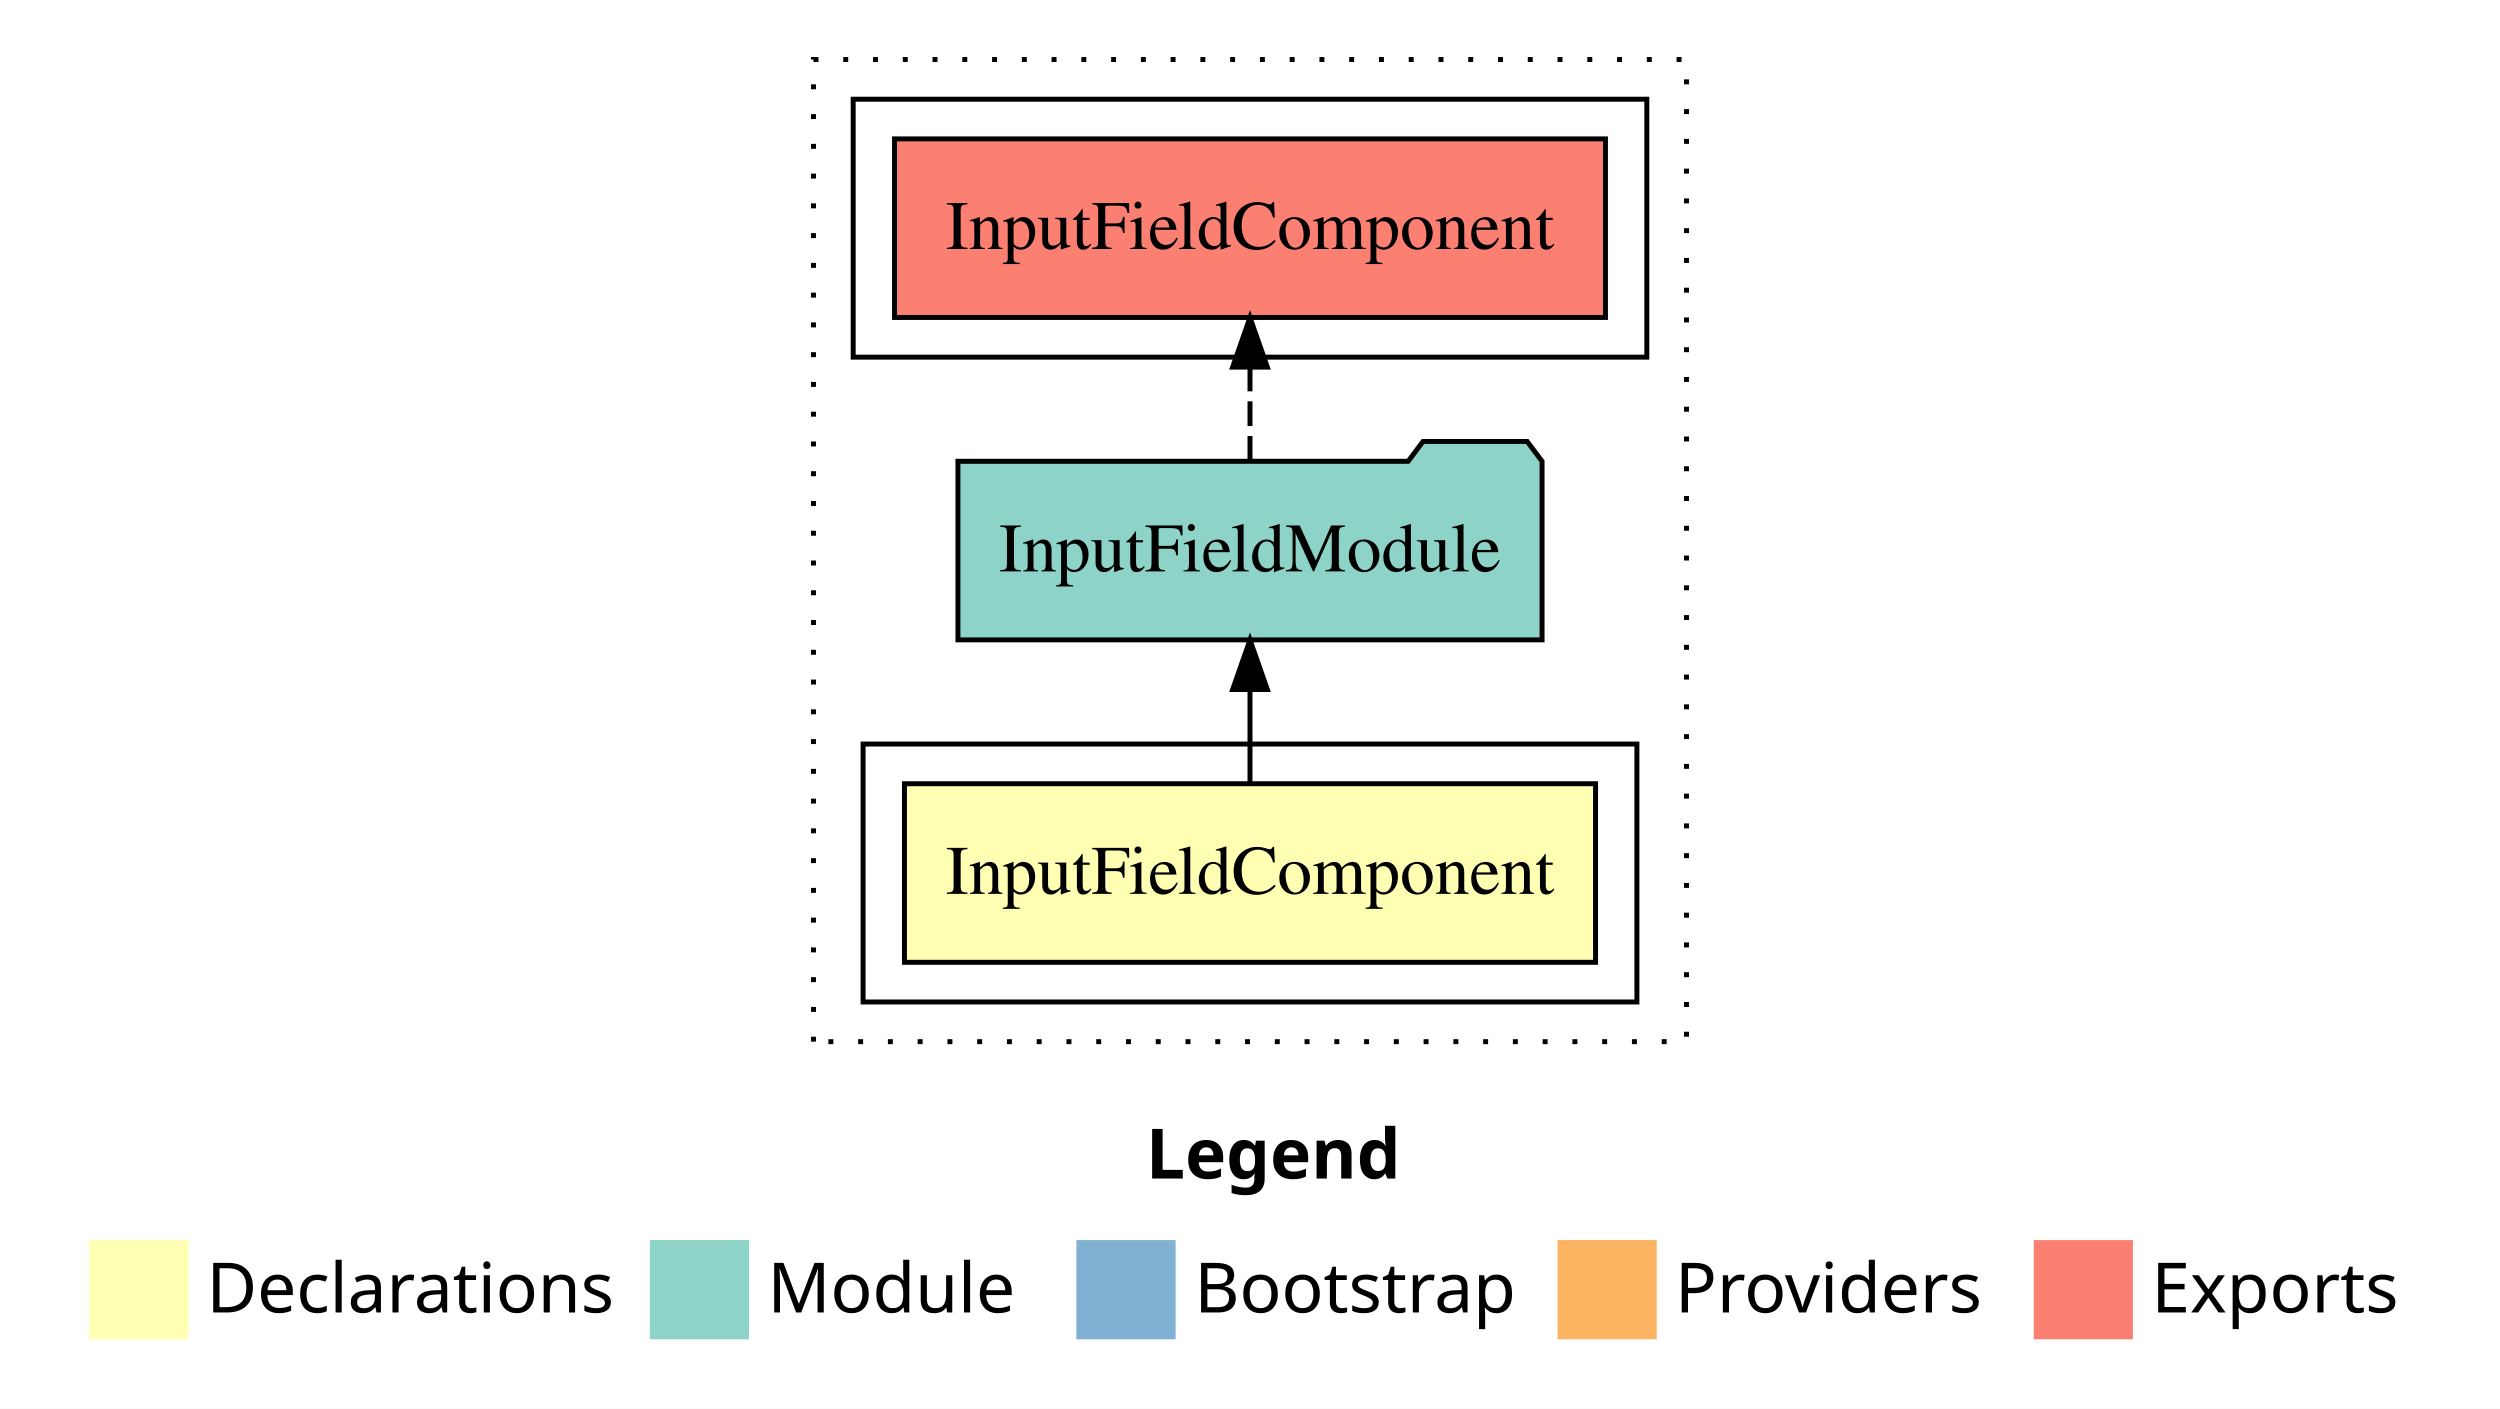
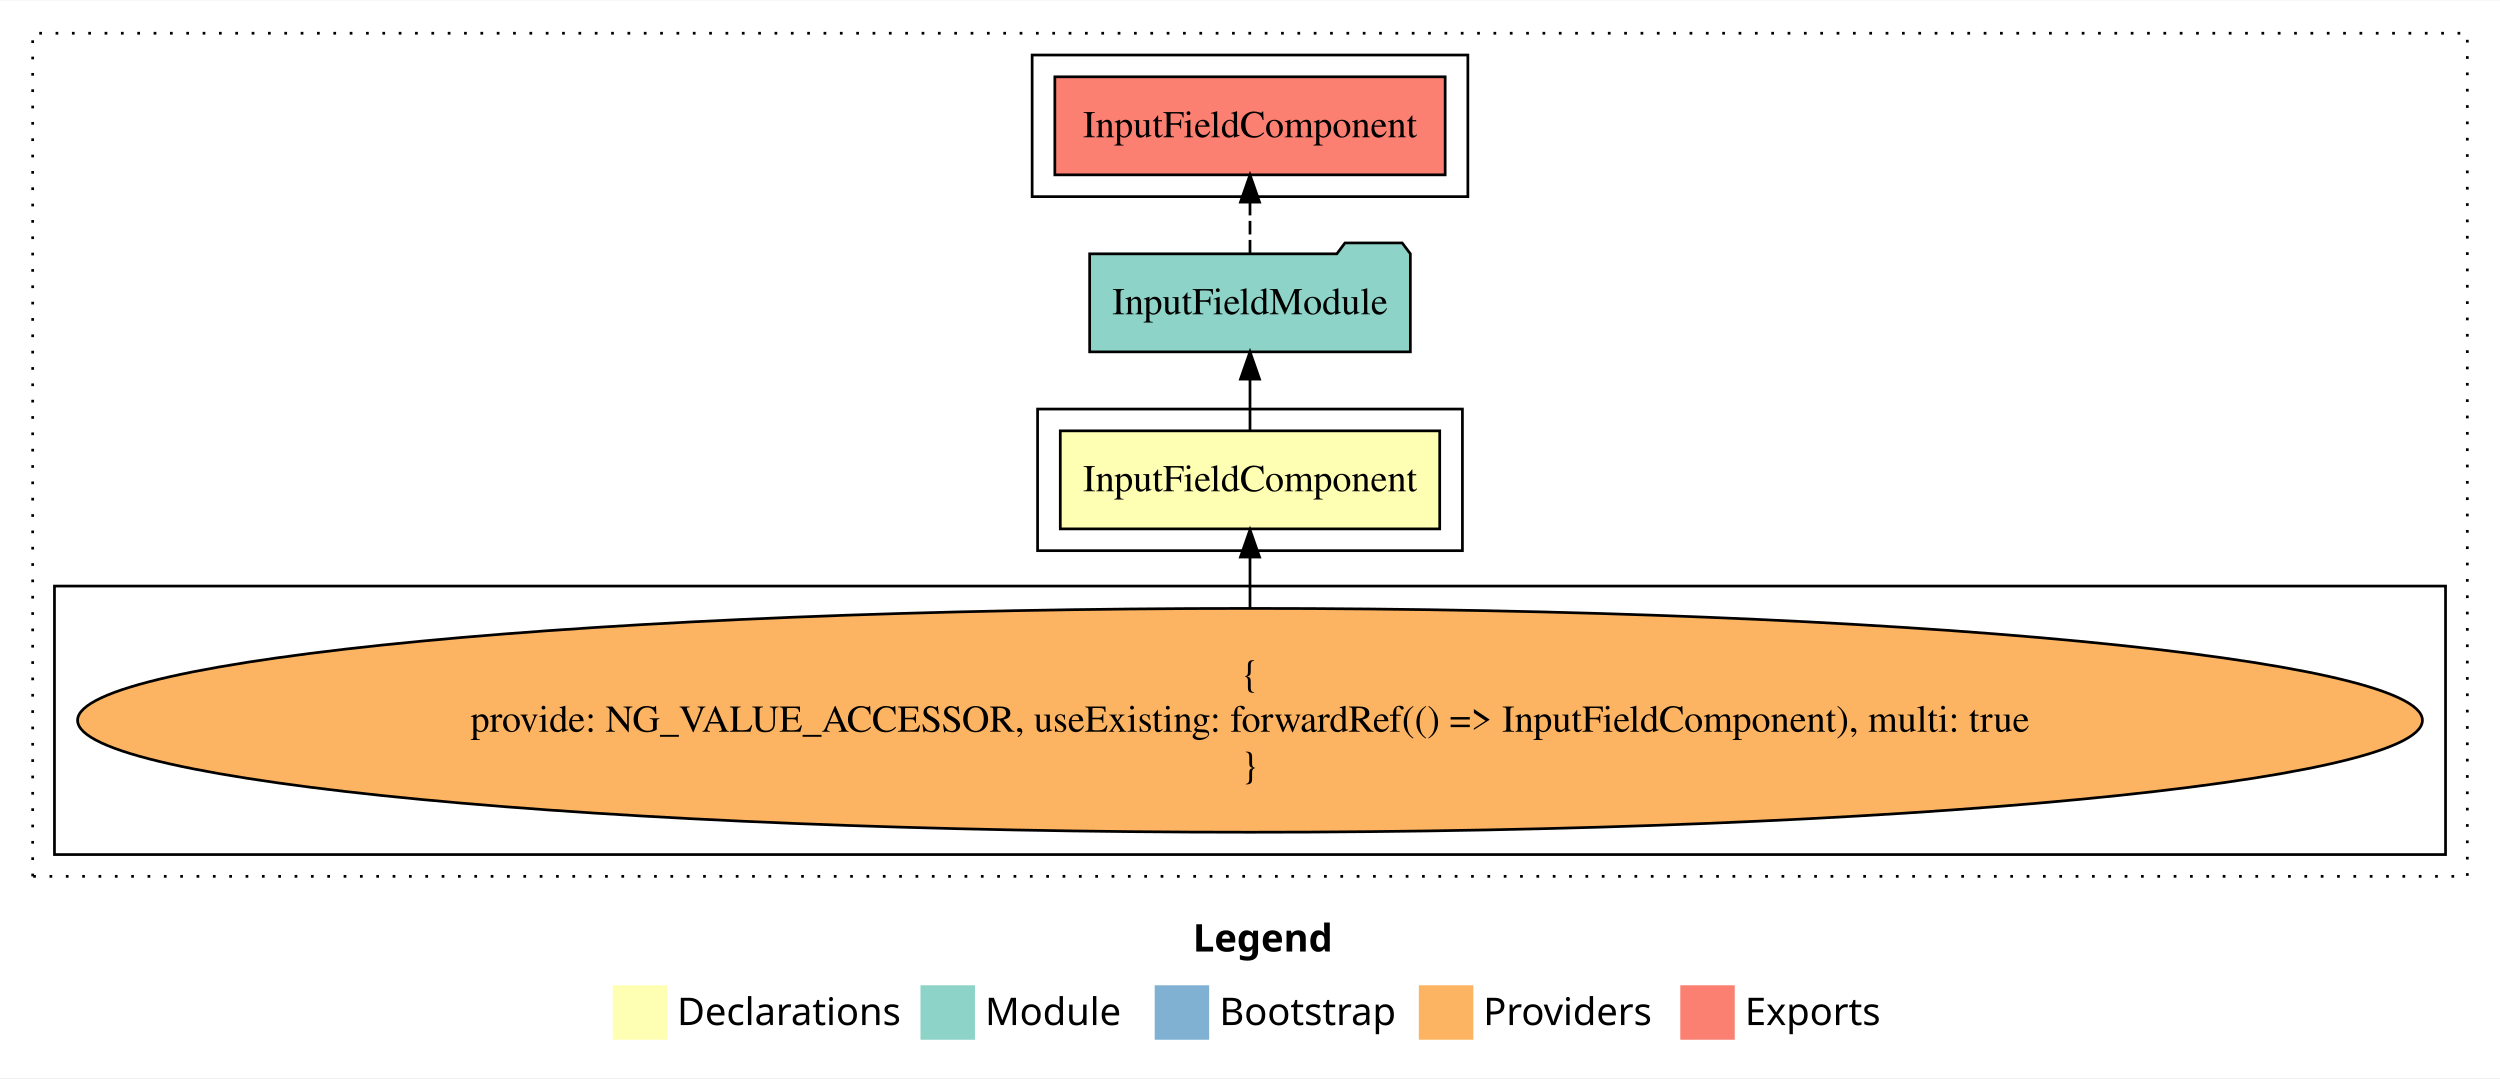
- <svg xmlns="http://www.w3.org/2000/svg" width="504pt" height="284pt" viewBox="0.00 0.00 504.00 284.00">
-   <g id="graph0" class="graph" transform="scale(1 1) rotate(0) translate(4 280)">
-     <polygon fill="#ffffff" stroke="transparent" points="-4,4 -4,-280 500,-280 500,4 -4,4" />
-     <text text-anchor="start" x="227.009" y="-42.4" font-family="sans-serif" font-weight="bold" font-size="14.00" fill="#000000">Legend</text>
-     <polygon fill="#ffffb3" stroke="transparent" points="14,-10 14,-30 34,-30 34,-10 14,-10" />
-     <text text-anchor="start" x="37.629" y="-15.4" font-family="sans-serif" font-size="14.00" fill="#000000">  Declarations</text>
-     <polygon fill="#8dd3c7" stroke="transparent" points="127,-10 127,-30 147,-30 147,-10 127,-10" />
-     <text text-anchor="start" x="150.725" y="-15.4" font-family="sans-serif" font-size="14.00" fill="#000000">  Module</text>
-     <polygon fill="#80b1d3" stroke="transparent" points="213,-10 213,-30 233,-30 233,-10 213,-10" />
-     <text text-anchor="start" x="236.781" y="-15.4" font-family="sans-serif" font-size="14.00" fill="#000000">  Bootstrap</text>
-     <polygon fill="#fdb462" stroke="transparent" points="310,-10 310,-30 330,-30 330,-10 310,-10" />
-     <text text-anchor="start" x="333.673" y="-15.4" font-family="sans-serif" font-size="14.00" fill="#000000">  Providers</text>
-     <polygon fill="#fb8072" stroke="transparent" points="406,-10 406,-30 426,-30 426,-10 406,-10" />
-     <text text-anchor="start" x="429.726" y="-15.4" font-family="sans-serif" font-size="14.00" fill="#000000">  Exports</text>
+ <svg xmlns="http://www.w3.org/2000/svg" width="918pt" height="396pt" viewBox="0.00 0.00 918.00 395.59">
+   <g id="graph0" class="graph" transform="scale(1 1) rotate(0) translate(4 391.5901)">
+     <polygon fill="#ffffff" stroke="transparent" points="-4,4 -4,-391.59 914,-391.59 914,4 -4,4" />
+     <text text-anchor="start" x="434.009" y="-42.4" font-family="sans-serif" font-weight="bold" font-size="14.00" fill="#000000">Legend</text>
+     <polygon fill="#ffffb3" stroke="transparent" points="221,-10 221,-30 241,-30 241,-10 221,-10" />
+     <text text-anchor="start" x="244.629" y="-15.4" font-family="sans-serif" font-size="14.00" fill="#000000">  Declarations</text>
+     <polygon fill="#8dd3c7" stroke="transparent" points="334,-10 334,-30 354,-30 354,-10 334,-10" />
+     <text text-anchor="start" x="357.725" y="-15.4" font-family="sans-serif" font-size="14.00" fill="#000000">  Module</text>
+     <polygon fill="#80b1d3" stroke="transparent" points="420,-10 420,-30 440,-30 440,-10 420,-10" />
+     <text text-anchor="start" x="443.781" y="-15.4" font-family="sans-serif" font-size="14.00" fill="#000000">  Bootstrap</text>
+     <polygon fill="#fdb462" stroke="transparent" points="517,-10 517,-30 537,-30 537,-10 517,-10" />
+     <text text-anchor="start" x="540.673" y="-15.4" font-family="sans-serif" font-size="14.00" fill="#000000">  Providers</text>
+     <polygon fill="#fb8072" stroke="transparent" points="613,-10 613,-30 633,-30 633,-10 613,-10" />
+     <text text-anchor="start" x="636.726" y="-15.4" font-family="sans-serif" font-size="14.00" fill="#000000">  Exports</text>
    <g id="clust1" class="cluster">
-       <polygon fill="none" stroke="#000000" stroke-dasharray="1,5" points="160,-70 160,-268 336,-268 336,-70 160,-70" />
+       <polygon fill="none" stroke="#000000" stroke-dasharray="1,5" points="8,-70 8,-379.59 902,-379.59 902,-70 8,-70" />
    </g>
    <g id="clust2" class="cluster">
-       <polygon fill="none" stroke="#000000" points="170,-78 170,-130 326,-130 326,-78 170,-78" />
+       <polygon fill="none" stroke="#000000" points="377,-189.59 377,-241.59 533,-241.59 533,-189.59 377,-189.59" />
+     </g>
+     <g id="clust3" class="cluster">
+       <polygon fill="none" stroke="#000000" points="16,-78 16,-176.59 894,-176.59 894,-78 16,-78" />
    </g>
    <g id="clust5" class="cluster">
-       <polygon fill="none" stroke="#000000" points="168,-208 168,-260 328,-260 328,-208 168,-208" />
+       <polygon fill="none" stroke="#000000" points="375,-319.59 375,-371.59 535,-371.59 535,-319.59 375,-319.59" />
    </g>
    <g id="node1" class="node">
-       <polygon fill="#ffffb3" stroke="#000000" points="317.662,-122 178.338,-122 178.338,-86 317.662,-86 317.662,-122" />
-       <text text-anchor="middle" x="248" y="-99.8" font-family="Times,serif" font-size="14.00" fill="#000000">InputFieldComponent</text>
+       <polygon fill="#ffffb3" stroke="#000000" points="524.662,-233.59 385.338,-233.59 385.338,-197.59 524.662,-197.59 524.662,-233.59" />
+       <text text-anchor="middle" x="455" y="-211.39" font-family="Times,serif" font-size="14.00" fill="#000000">InputFieldComponent</text>
    </g>
    <g id="node2" class="node">
-       <polygon fill="#8dd3c7" stroke="#000000" points="306.88,-187 303.88,-191 282.88,-191 279.88,-187 189.12,-187 189.12,-151 306.88,-151 306.88,-187" />
-       <text text-anchor="middle" x="248" y="-164.8" font-family="Times,serif" font-size="14.00" fill="#000000">InputFieldModule</text>
+       <polygon fill="#8dd3c7" stroke="#000000" points="513.88,-298.59 510.88,-302.59 489.88,-302.59 486.88,-298.59 396.12,-298.59 396.12,-262.59 513.88,-262.59 513.88,-298.59" />
+       <text text-anchor="middle" x="455" y="-276.39" font-family="Times,serif" font-size="14.00" fill="#000000">InputFieldModule</text>
    </g>
    <g id="edge1" class="edge">
-       <path fill="none" stroke="#000000" d="M248,-122.106C248,-122.106 248,-140.991 248,-140.991" />
-       <polygon fill="#000000" stroke="#000000" points="244.5,-140.991 248,-150.991 251.5,-140.991 244.5,-140.991" />
+       <path fill="none" stroke="#000000" d="M455,-233.696C455,-233.696 455,-252.581 455,-252.581" />
+       <polygon fill="#000000" stroke="#000000" points="451.5,-252.581 455,-262.581 458.5,-252.581 451.5,-252.581" />
+     </g>
+     <g id="node4" class="node">
+       <polygon fill="#fb8072" stroke="#000000" points="526.662,-363.59 383.338,-363.59 383.338,-327.59 526.662,-327.59 526.662,-363.59" />
+       <text text-anchor="middle" x="455" y="-341.39" font-family="Times,serif" font-size="14.00" fill="#000000">InputFieldComponent </text>
+     </g>
+     <g id="edge3" class="edge">
+       <path fill="none" stroke="#000000" stroke-dasharray="5,2" d="M455,-298.696C455,-298.696 455,-317.581 455,-317.581" />
+       <polygon fill="#000000" stroke="#000000" points="451.5,-317.581 455,-327.581 458.5,-317.581 451.5,-317.581" />
    </g>
    <g id="node3" class="node">
-       <polygon fill="#fb8072" stroke="#000000" points="319.662,-252 176.338,-252 176.338,-216 319.662,-216 319.662,-252" />
-       <text text-anchor="middle" x="248" y="-229.8" font-family="Times,serif" font-size="14.00" fill="#000000">InputFieldComponent </text>
+       <ellipse fill="#fdb462" stroke="#000000" cx="455" cy="-127.295" rx="430.513" ry="41.091" />
+       <text text-anchor="middle" x="455" y="-139.895" font-family="Times,serif" font-size="14.00" fill="#000000">{</text>
+       <text text-anchor="middle" x="455" y="-123.095" font-family="Times,serif" font-size="14.00" fill="#000000">    provide: NG_VALUE_ACCESSOR, useExisting: forwardRef(() =&gt; InputFieldComponent), multi: true</text>
+       <text text-anchor="middle" x="455" y="-106.295" font-family="Times,serif" font-size="14.00" fill="#000000">}</text>
    </g>
    <g id="edge2" class="edge">
-       <path fill="none" stroke="#000000" stroke-dasharray="5,2" d="M248,-187.106C248,-187.106 248,-205.991 248,-205.991" />
-       <polygon fill="#000000" stroke="#000000" points="244.5,-205.991 248,-215.991 251.5,-205.991 244.5,-205.991" />
+       <path fill="none" stroke="#000000" d="M455,-168.599C455,-168.599 455,-187.255 455,-187.255" />
+       <polygon fill="#000000" stroke="#000000" points="451.5,-187.255 455,-197.255 458.5,-187.255 451.5,-187.255" />
    </g>
  </g>
</svg>
